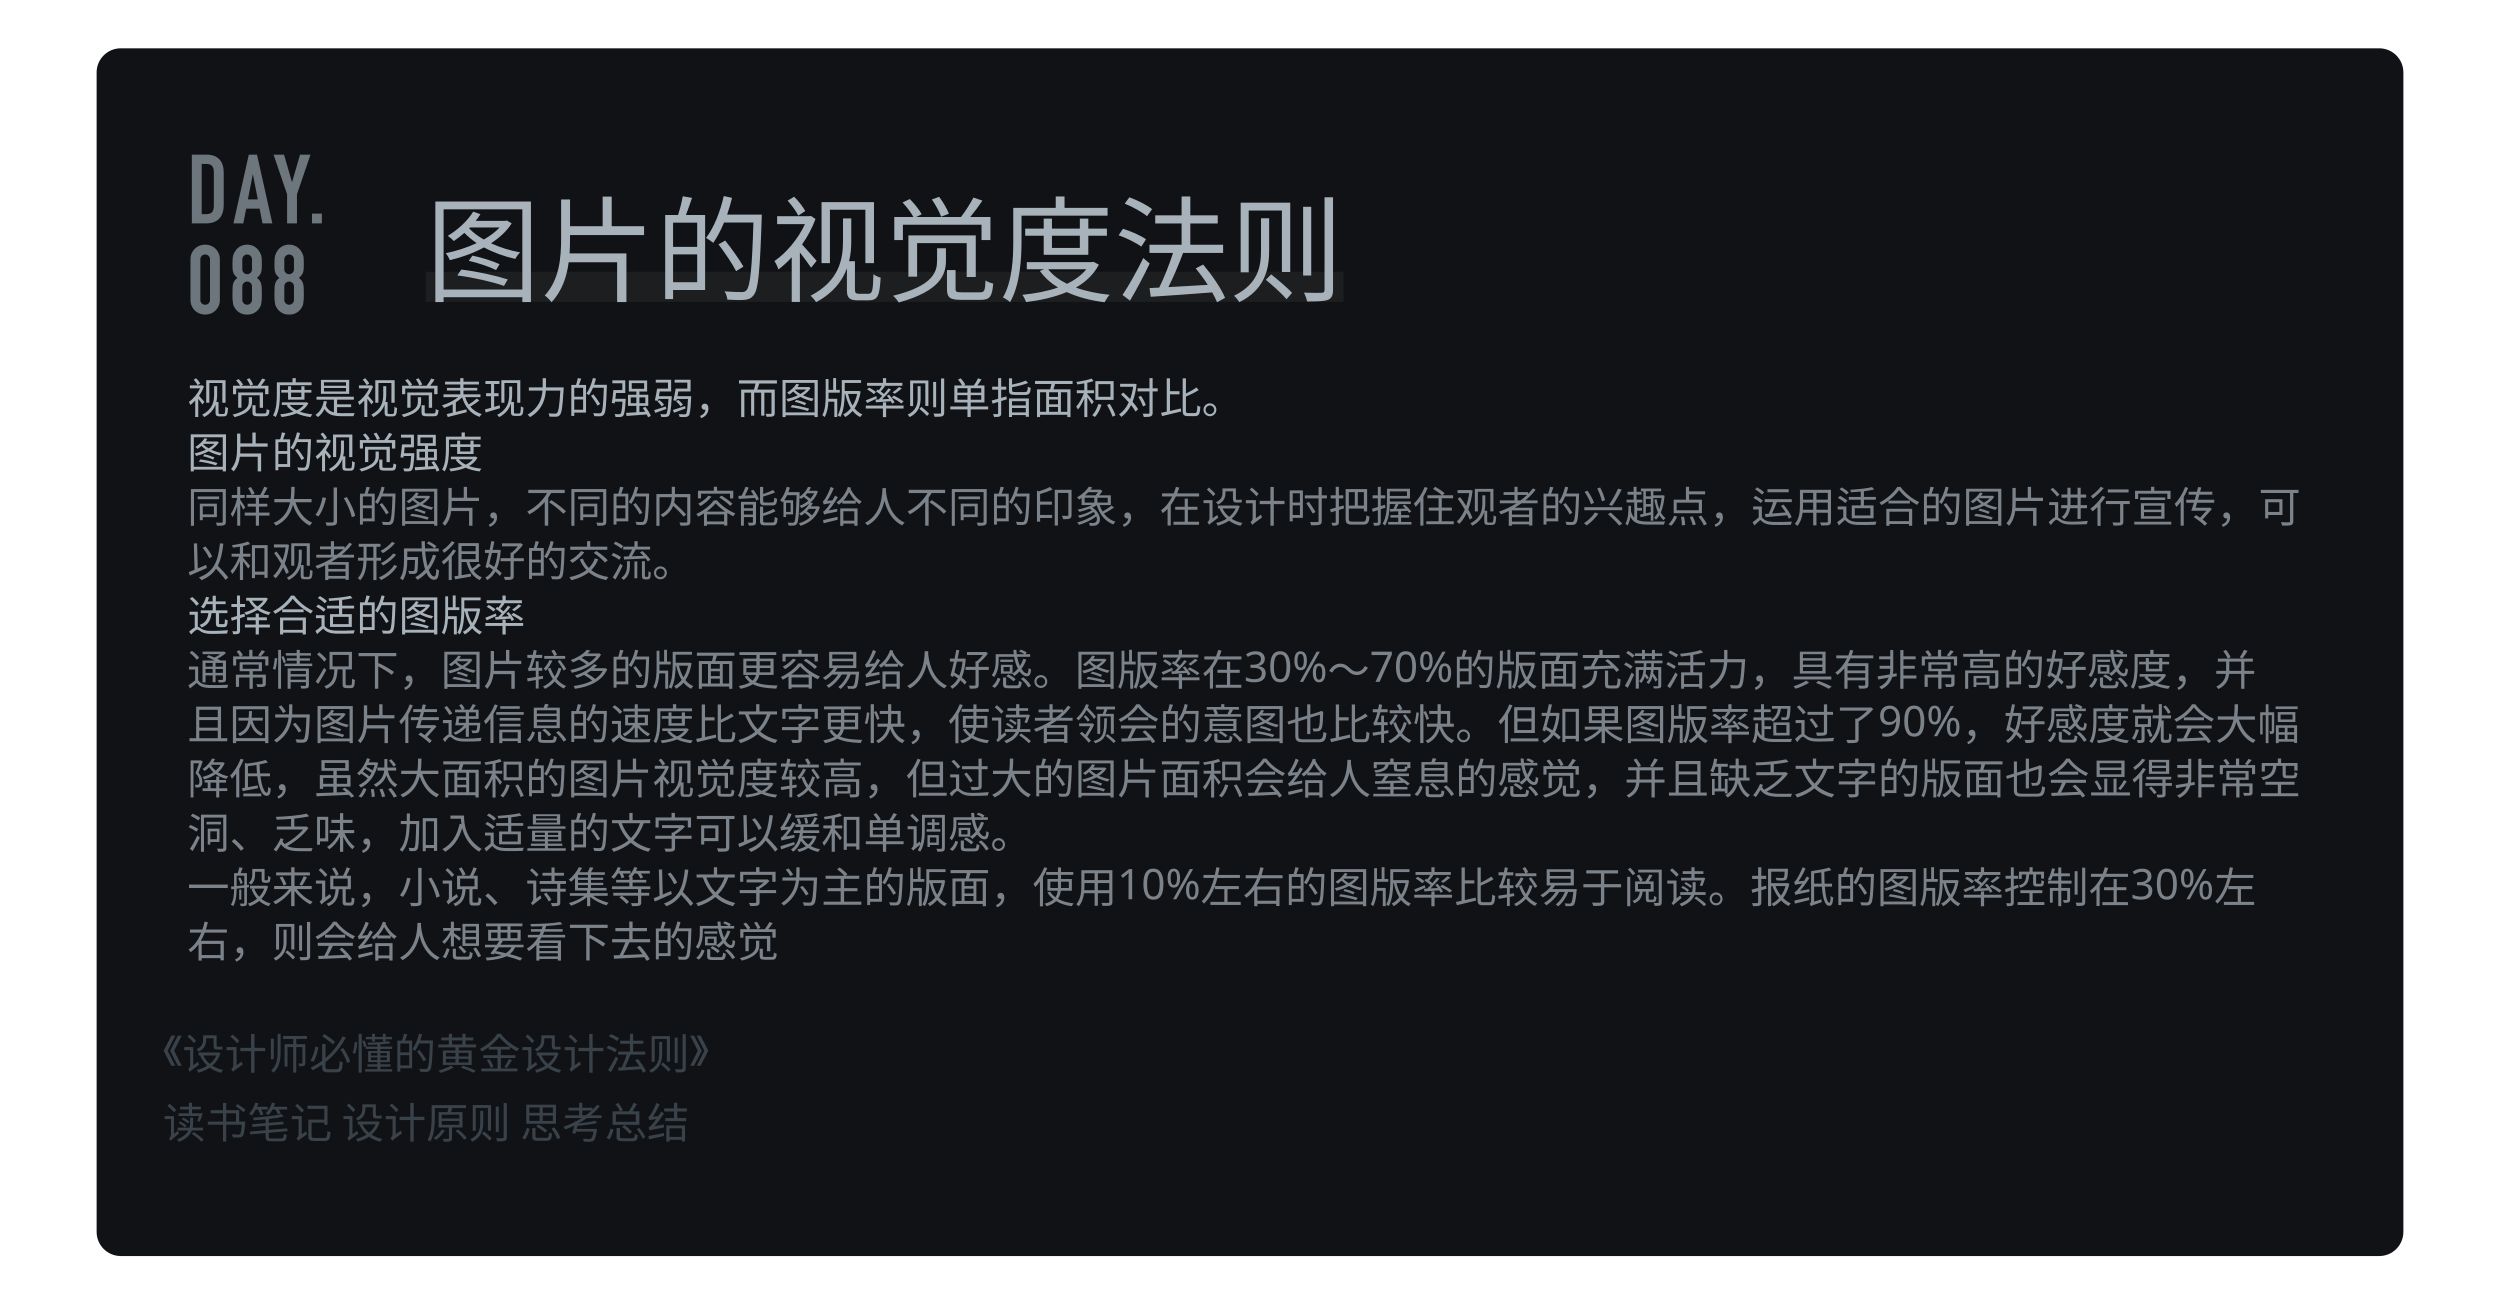
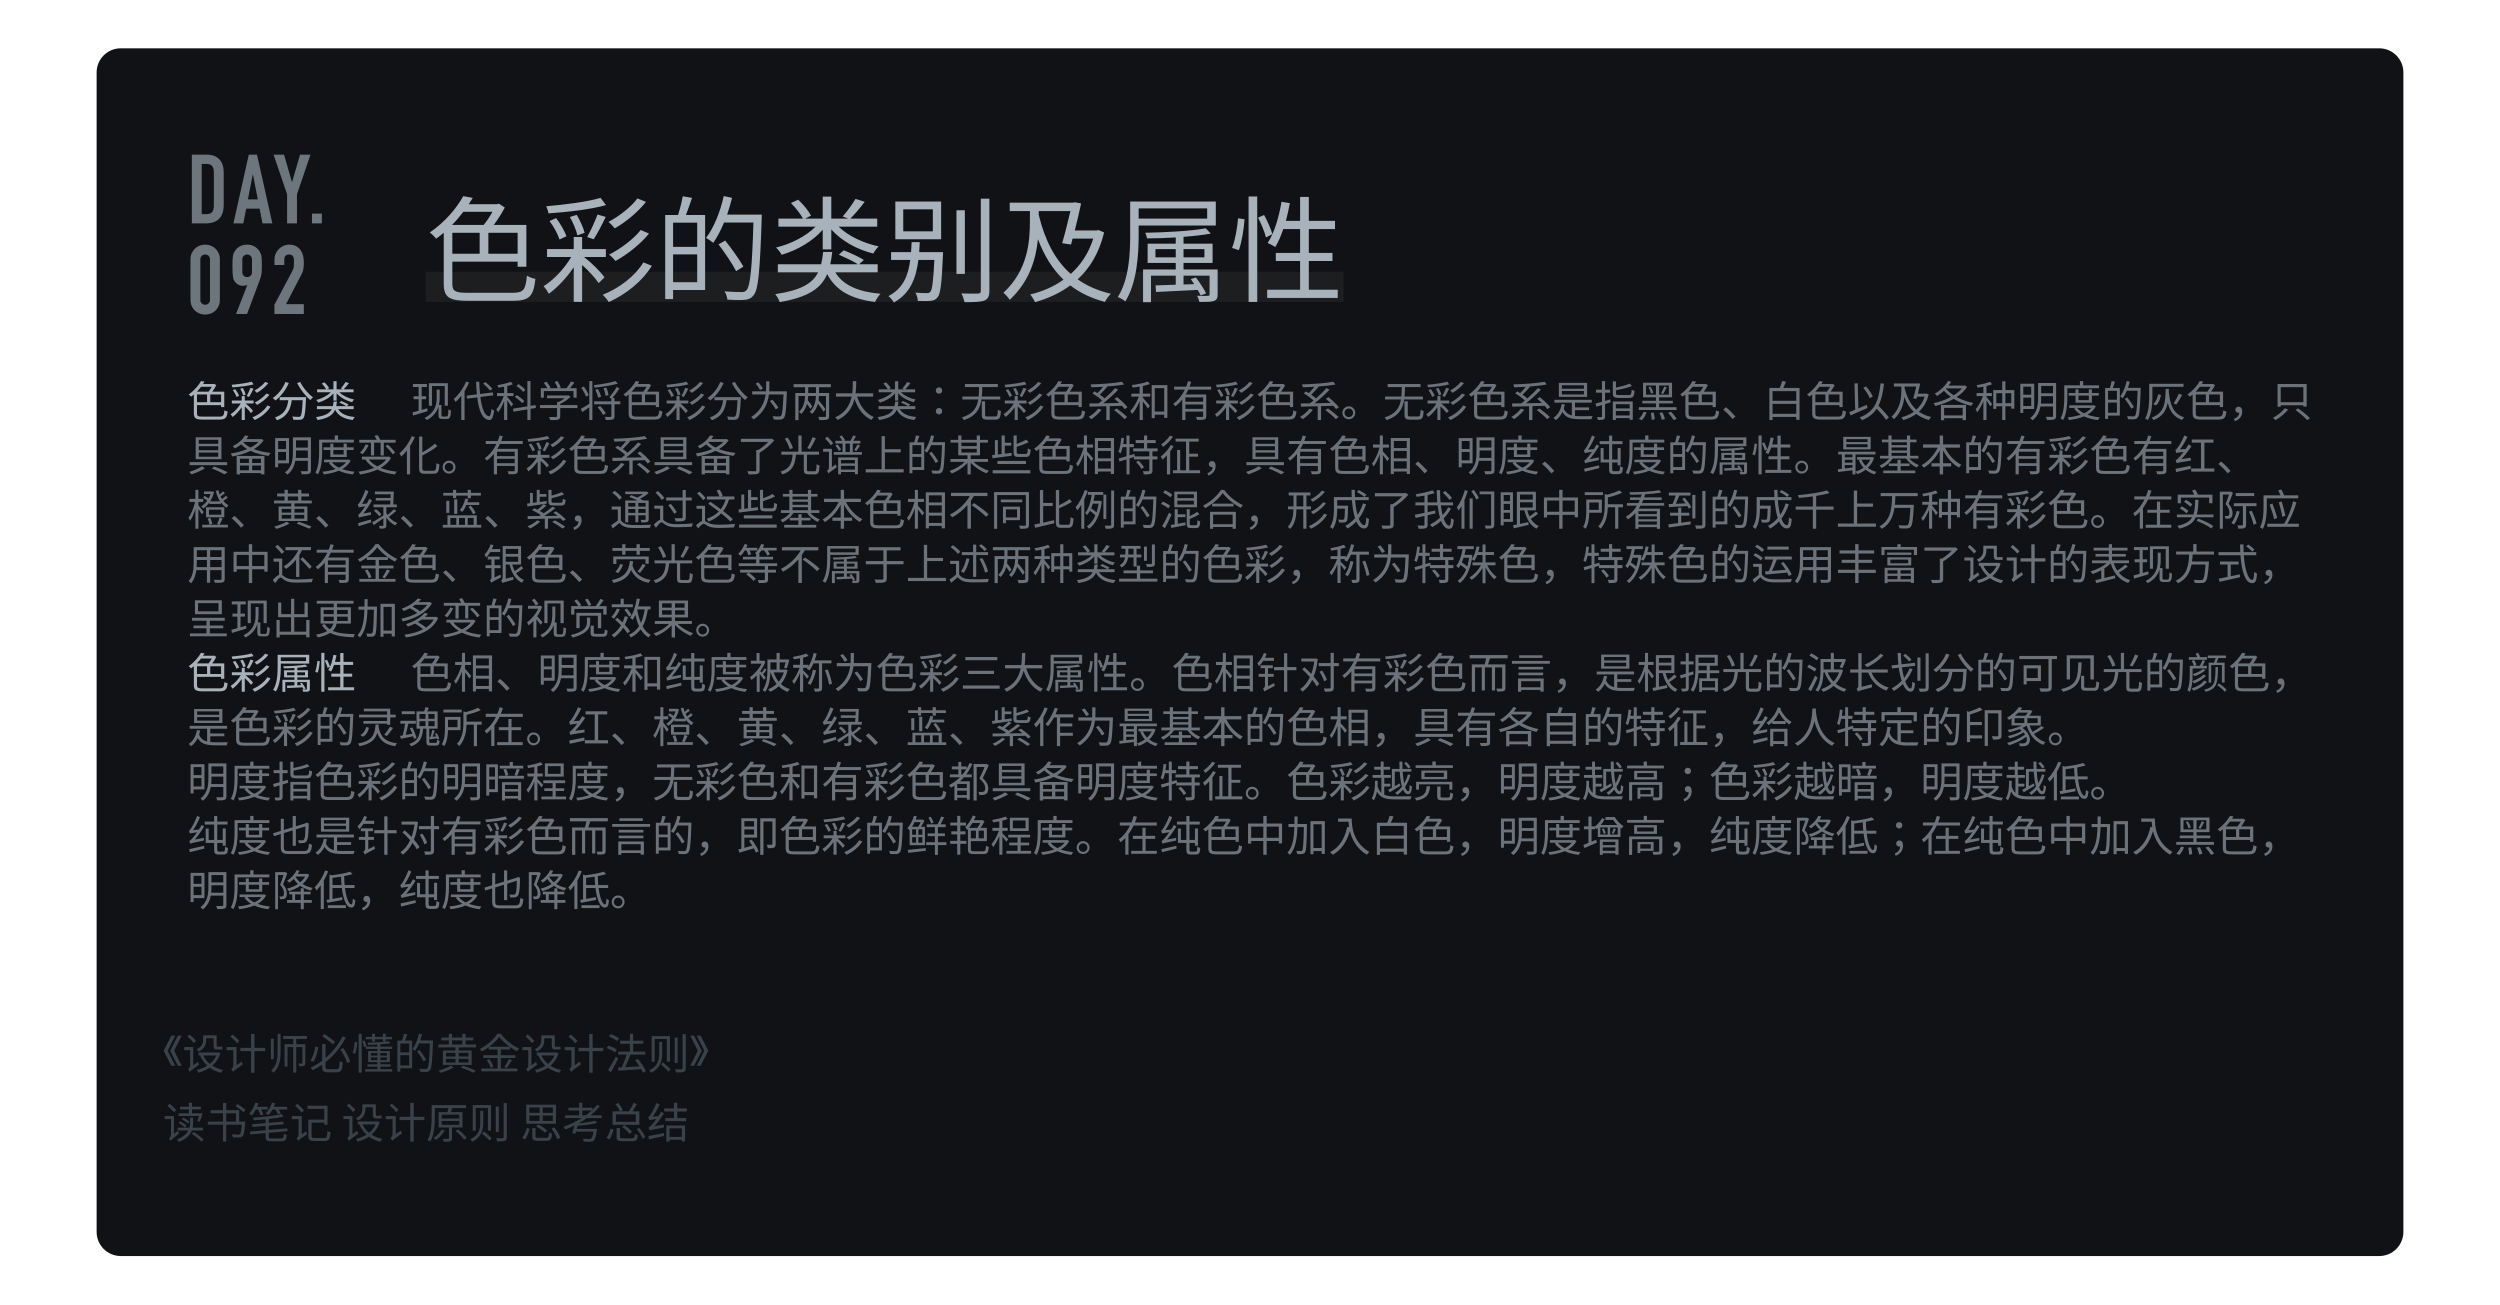
<svg xmlns="http://www.w3.org/2000/svg" width="828px" height="432px" viewBox="0 0 828 432" version="1.1">
-   <g id="88" stroke="none" stroke-width="1" fill="none" fill-rule="evenodd">
+   <g id="92" stroke="none" stroke-width="1" fill="none" fill-rule="evenodd">
    <g id="编组" transform="translate(32, 16)">
      <rect id="矩形" fill="#101216" x="0" y="0" width="764" height="400" rx="8" />
-       <path d="M31.536,58 L31.536,35.216 L36.368,35.216 C38.245,35.216 39.669,35.728 40.64,36.752 C41.611,37.776 42.096,39.227 42.096,41.104 L42.096,51.76 C42.096,53.893 41.579,55.467 40.544,56.48 C39.509,57.493 38.021,58 36.08,58 L31.536,58 Z M34.8,38.288 L34.8,54.928 L36.304,54.928 C37.221,54.928 37.872,54.699 38.256,54.24 C38.64,53.781 38.832,53.061 38.832,52.08 L38.832,41.104 C38.832,40.208 38.651,39.515 38.288,39.024 C37.925,38.533 37.264,38.288 36.304,38.288 L34.8,38.288 Z M53.376,50.032 L51.776,41.776 L51.712,41.776 L50.112,50.032 L53.376,50.032 Z M45.312,58 L50.4,35.216 L53.12,35.216 L58.208,58 L54.944,58 L53.984,53.104 L49.536,53.104 L48.576,58 L45.312,58 Z M63.088,58 L63.088,48.368 L58.608,35.216 L62.064,35.216 L64.688,44.272 L64.752,44.272 L67.376,35.216 L70.832,35.216 L66.352,48.368 L66.352,58 L63.088,58 Z M71.328,58 L71.328,54.736 L74.592,54.736 L74.592,58 L71.328,58 Z M31.088,69.92 C31.088,69.152 31.221,68.469 31.488,67.872 C31.755,67.275 32.112,66.763 32.56,66.336 C33.008,65.909 33.525,65.584 34.112,65.36 C34.699,65.136 35.312,65.024 35.952,65.024 C36.592,65.024 37.205,65.136 37.792,65.36 C38.379,65.584 38.896,65.909 39.344,66.336 C39.792,66.763 40.149,67.275 40.416,67.872 C40.683,68.469 40.816,69.152 40.816,69.92 L40.816,83.296 C40.816,84.064 40.683,84.747 40.416,85.344 C40.149,85.941 39.792,86.453 39.344,86.88 C38.896,87.307 38.379,87.632 37.792,87.856 C37.205,88.08 36.592,88.192 35.952,88.192 C35.312,88.192 34.699,88.08 34.112,87.856 C33.525,87.632 33.008,87.307 32.56,86.88 C32.112,86.453 31.755,85.941 31.488,85.344 C31.221,84.747 31.088,84.064 31.088,83.296 L31.088,69.92 Z M34.352,83.296 C34.352,83.765 34.501,84.155 34.8,84.464 C35.099,84.773 35.483,84.928 35.952,84.928 C36.421,84.928 36.805,84.773 37.104,84.464 C37.403,84.155 37.552,83.765 37.552,83.296 L37.552,69.92 C37.552,69.451 37.403,69.061 37.104,68.752 C36.805,68.443 36.421,68.288 35.952,68.288 C35.483,68.288 35.099,68.443 34.8,68.752 C34.501,69.061 34.352,69.451 34.352,69.92 L34.352,83.296 Z M51.456,69.888 C51.456,69.44 51.296,69.061 50.976,68.752 C50.656,68.443 50.283,68.288 49.856,68.288 C49.429,68.288 49.056,68.443 48.736,68.752 C48.416,69.061 48.256,69.44 48.256,69.888 L48.256,73.216 C48.256,73.664 48.416,74.043 48.736,74.352 C49.056,74.661 49.429,74.816 49.856,74.816 C50.283,74.816 50.656,74.661 50.976,74.352 C51.296,74.043 51.456,73.664 51.456,73.216 L51.456,69.888 Z M44.993,71.5 L44.992,71.168 C44.992,70.549 45.013,70.021 45.056,69.584 C45.099,69.147 45.173,68.768 45.28,68.448 C45.387,68.128 45.509,67.84 45.648,67.584 C45.787,67.328 45.963,67.061 46.176,66.784 C46.603,66.229 47.136,65.797 47.776,65.488 C48.416,65.179 49.109,65.024 49.856,65.024 C50.603,65.024 51.296,65.179 51.936,65.488 C52.576,65.797 53.109,66.229 53.536,66.784 C53.749,67.061 53.931,67.328 54.08,67.584 C54.229,67.84 54.357,68.128 54.464,68.448 C54.571,68.768 54.64,69.147 54.672,69.584 C54.704,70.021 54.72,70.549 54.72,71.168 L54.716,71.815 C54.712,72.223 54.702,72.583 54.688,72.896 C54.667,73.365 54.603,73.781 54.496,74.144 C54.389,74.507 54.224,74.832 54,75.12 C53.776,75.408 53.472,75.712 53.088,76.032 C53.472,76.331 53.776,76.629 54,76.928 C54.224,77.227 54.389,77.579 54.496,77.984 C54.603,78.389 54.667,78.885 54.688,79.472 L54.71,80.3 C54.717,80.7 54.72,81.144 54.72,81.632 L54.716,82.205 C54.71,82.658 54.695,83.048 54.672,83.376 C54.64,83.835 54.592,84.235 54.528,84.576 C54.464,84.917 54.373,85.205 54.256,85.44 C54.139,85.675 53.995,85.92 53.824,86.176 C53.461,86.731 52.949,87.205 52.288,87.6 C51.627,87.995 50.816,88.192 49.856,88.192 C48.896,88.192 48.085,87.995 47.424,87.6 C46.763,87.205 46.251,86.731 45.888,86.176 C45.717,85.92 45.573,85.675 45.456,85.44 C45.339,85.205 45.248,84.917 45.184,84.576 C45.12,84.235 45.072,83.835 45.04,83.376 L45.016,82.953 C45.003,82.651 44.996,82.308 44.993,81.926 L44.995,80.933 C44.999,80.378 45.009,79.891 45.024,79.472 C45.045,78.885 45.109,78.389 45.216,77.984 C45.323,77.579 45.488,77.227 45.712,76.928 C45.936,76.629 46.24,76.331 46.624,76.032 C46.24,75.712 45.936,75.408 45.712,75.12 C45.488,74.832 45.323,74.507 45.216,74.144 C45.109,73.781 45.045,73.365 45.024,72.896 L45.006,72.391 C44.999,72.121 44.995,71.824 44.993,71.5 L44.993,71.5 Z M51.456,78.848 C51.456,78.4 51.296,78.021 50.976,77.712 C50.656,77.403 50.283,77.248 49.856,77.248 C49.429,77.248 49.056,77.403 48.736,77.712 C48.416,78.021 48.256,78.4 48.256,78.848 L48.256,83.328 C48.256,83.776 48.416,84.155 48.736,84.464 C49.056,84.773 49.429,84.928 49.856,84.928 C50.283,84.928 50.656,84.773 50.976,84.464 C51.296,84.155 51.456,83.776 51.456,83.328 L51.456,78.848 Z M63.76,65.024 C64.507,65.024 65.2,65.179 65.84,65.488 C66.48,65.797 67.013,66.229 67.44,66.784 C67.653,67.061 67.835,67.328 67.984,67.584 C68.133,67.84 68.261,68.128 68.368,68.448 C68.475,68.768 68.544,69.147 68.576,69.584 C68.608,70.021 68.624,70.549 68.624,71.168 L68.62,71.815 C68.616,72.223 68.606,72.583 68.592,72.896 C68.571,73.365 68.507,73.781 68.4,74.144 C68.293,74.507 68.128,74.832 67.904,75.12 C67.68,75.408 67.376,75.712 66.992,76.032 C67.376,76.331 67.68,76.629 67.904,76.928 C68.128,77.227 68.293,77.579 68.4,77.984 C68.507,78.389 68.571,78.885 68.592,79.472 L68.614,80.3 C68.621,80.7 68.624,81.144 68.624,81.632 L68.62,82.205 C68.614,82.658 68.599,83.048 68.576,83.376 C68.544,83.835 68.496,84.235 68.432,84.576 C68.368,84.917 68.277,85.205 68.16,85.44 C68.043,85.675 67.899,85.92 67.728,86.176 C67.365,86.731 66.853,87.205 66.192,87.6 C65.531,87.995 64.72,88.192 63.76,88.192 C62.8,88.192 61.989,87.995 61.328,87.6 C60.667,87.205 60.155,86.731 59.792,86.176 C59.621,85.92 59.477,85.675 59.36,85.44 C59.243,85.205 59.152,84.917 59.088,84.576 C59.024,84.235 58.976,83.835 58.944,83.376 L58.92,82.953 C58.907,82.651 58.9,82.308 58.897,81.926 L58.899,80.933 C58.903,80.378 58.913,79.891 58.928,79.472 C58.949,78.885 59.013,78.389 59.12,77.984 C59.227,77.579 59.392,77.227 59.616,76.928 C59.84,76.629 60.144,76.331 60.528,76.032 C60.144,75.712 59.84,75.408 59.616,75.12 C59.392,74.832 59.227,74.507 59.12,74.144 C59.013,73.781 58.949,73.365 58.928,72.896 L58.91,72.391 C58.903,72.121 58.899,71.824 58.897,71.5 L58.896,71.168 C58.896,70.549 58.917,70.021 58.96,69.584 C59.003,69.147 59.077,68.768 59.184,68.448 C59.291,68.128 59.413,67.84 59.552,67.584 C59.691,67.328 59.867,67.061 60.08,66.784 C60.507,66.229 61.04,65.797 61.68,65.488 C62.32,65.179 63.013,65.024 63.76,65.024 Z M63.76,77.248 C63.333,77.248 62.96,77.403 62.64,77.712 C62.32,78.021 62.16,78.4 62.16,78.848 L62.16,78.848 L62.16,83.328 C62.16,83.776 62.32,84.155 62.64,84.464 C62.96,84.773 63.333,84.928 63.76,84.928 C64.187,84.928 64.56,84.773 64.88,84.464 C65.2,84.155 65.36,83.776 65.36,83.328 L65.36,83.328 L65.36,78.848 C65.36,78.4 65.2,78.021 64.88,77.712 C64.56,77.403 64.187,77.248 63.76,77.248 Z M63.76,68.288 C63.333,68.288 62.96,68.443 62.64,68.752 C62.32,69.061 62.16,69.44 62.16,69.888 L62.16,73.216 C62.16,73.664 62.32,74.043 62.64,74.352 C62.96,74.661 63.333,74.816 63.76,74.816 C64.187,74.816 64.56,74.661 64.88,74.352 C65.2,74.043 65.36,73.664 65.36,73.216 L65.36,69.888 C65.36,69.44 65.2,69.061 64.88,68.752 C64.56,68.443 64.187,68.288 63.76,68.288 Z" id="DAY.088" fill="#6E767D" fill-rule="nonzero" />
+       <path d="M31.536,58 L31.536,35.216 L36.368,35.216 C38.245,35.216 39.669,35.728 40.64,36.752 C41.611,37.776 42.096,39.227 42.096,41.104 L42.096,51.76 C42.096,53.893 41.579,55.467 40.544,56.48 C39.509,57.493 38.021,58 36.08,58 L31.536,58 Z M34.8,38.288 L34.8,54.928 L36.304,54.928 C37.221,54.928 37.872,54.699 38.256,54.24 C38.64,53.781 38.832,53.061 38.832,52.08 L38.832,41.104 C38.832,40.208 38.651,39.515 38.288,39.024 C37.925,38.533 37.264,38.288 36.304,38.288 L34.8,38.288 Z M53.376,50.032 L51.776,41.776 L51.712,41.776 L50.112,50.032 L53.376,50.032 Z M45.312,58 L50.4,35.216 L53.12,35.216 L58.208,58 L54.944,58 L53.984,53.104 L49.536,53.104 L48.576,58 L45.312,58 Z M63.088,58 L63.088,48.368 L58.608,35.216 L62.064,35.216 L64.688,44.272 L64.752,44.272 L67.376,35.216 L70.832,35.216 L66.352,48.368 L66.352,58 L63.088,58 Z M71.328,58 L71.328,54.736 L74.592,54.736 L74.592,58 L71.328,58 Z M31.088,69.92 C31.088,69.152 31.221,68.469 31.488,67.872 C31.755,67.275 32.112,66.763 32.56,66.336 C33.008,65.909 33.525,65.584 34.112,65.36 C34.699,65.136 35.312,65.024 35.952,65.024 C36.592,65.024 37.205,65.136 37.792,65.36 C38.379,65.584 38.896,65.909 39.344,66.336 C39.792,66.763 40.149,67.275 40.416,67.872 C40.683,68.469 40.816,69.152 40.816,69.92 L40.816,83.296 C40.816,84.064 40.683,84.747 40.416,85.344 C40.149,85.941 39.792,86.453 39.344,86.88 C38.896,87.307 38.379,87.632 37.792,87.856 C37.205,88.08 36.592,88.192 35.952,88.192 C35.312,88.192 34.699,88.08 34.112,87.856 C33.525,87.632 33.008,87.307 32.56,86.88 C32.112,86.453 31.755,85.941 31.488,85.344 C31.221,84.747 31.088,84.064 31.088,83.296 L31.088,69.92 Z M34.352,83.296 C34.352,83.765 34.501,84.155 34.8,84.464 C35.099,84.773 35.483,84.928 35.952,84.928 C36.421,84.928 36.805,84.773 37.104,84.464 C37.403,84.155 37.552,83.765 37.552,83.296 L37.552,69.92 C37.552,69.451 37.403,69.061 37.104,68.752 C36.805,68.443 36.421,68.288 35.952,68.288 C35.483,68.288 35.099,68.443 34.8,68.752 C34.501,69.061 34.352,69.451 34.352,69.92 L34.352,83.296 Z M46.176,88 L49.888,78.432 L49.824,78.368 C49.717,78.453 49.552,78.523 49.328,78.576 C49.104,78.629 48.811,78.656 48.448,78.656 C47.872,78.656 47.339,78.517 46.848,78.24 C46.357,77.963 45.973,77.611 45.696,77.184 C45.547,76.971 45.429,76.741 45.344,76.496 C45.259,76.251 45.195,75.936 45.152,75.552 C45.099,75.232 45.06,74.842 45.036,74.381 L45.024,74.096 C45.008,73.656 44.998,73.129 44.994,72.515 L44.992,71.872 C44.992,71.232 45,70.69 45.016,70.246 L45.024,70.032 C45.041,69.648 45.072,69.308 45.116,69.013 L45.152,68.8 C45.195,68.48 45.264,68.203 45.36,67.968 C45.456,67.733 45.579,67.488 45.728,67.232 C46.155,66.528 46.725,65.984 47.44,65.6 C48.155,65.216 48.96,65.024 49.856,65.024 C50.752,65.024 51.552,65.221 52.256,65.616 C52.96,66.011 53.525,66.549 53.952,67.232 C54.101,67.488 54.229,67.733 54.336,67.968 C54.443,68.203 54.528,68.48 54.592,68.8 C54.635,69.141 54.667,69.552 54.688,70.032 L54.704,70.476 C54.715,70.873 54.72,71.339 54.72,71.872 L54.714,72.71 C54.709,73.052 54.7,73.354 54.688,73.616 L54.657,74.133 C54.639,74.375 54.618,74.592 54.592,74.784 C54.528,75.125 54.459,75.429 54.384,75.696 C54.309,75.963 54.219,76.245 54.112,76.544 L49.824,88 L46.176,88 Z M48.256,74.144 C48.256,74.635 48.416,75.029 48.736,75.328 C49.056,75.627 49.429,75.776 49.856,75.776 C50.283,75.776 50.656,75.627 50.976,75.328 C51.296,75.029 51.456,74.635 51.456,74.144 L51.456,69.92 C51.456,69.429 51.296,69.035 50.976,68.736 C50.656,68.437 50.283,68.288 49.856,68.288 C49.429,68.288 49.056,68.437 48.736,68.736 C48.416,69.035 48.256,69.429 48.256,69.92 L48.256,74.144 Z M58.896,88 L58.896,84.928 L64.784,73.824 C65.083,73.269 65.253,72.784 65.296,72.368 C65.339,71.952 65.36,71.435 65.36,70.816 C65.36,70.539 65.355,70.245 65.344,69.936 C65.333,69.627 65.275,69.355 65.168,69.12 C65.061,68.885 64.901,68.688 64.688,68.528 C64.475,68.368 64.165,68.288 63.76,68.288 C63.269,68.288 62.88,68.427 62.592,68.704 C62.304,68.981 62.16,69.387 62.16,69.92 L62.16,71.776 L58.896,71.776 L58.896,69.984 C58.896,69.301 59.024,68.661 59.28,68.064 C59.536,67.467 59.888,66.944 60.336,66.496 C60.763,66.048 61.275,65.691 61.872,65.424 C62.469,65.157 63.109,65.024 63.792,65.024 C64.645,65.024 65.376,65.179 65.984,65.488 C66.592,65.797 67.099,66.219 67.504,66.752 C67.888,67.285 68.171,67.893 68.352,68.576 C68.533,69.259 68.624,69.984 68.624,70.752 L68.62,71.276 C68.616,71.606 68.606,71.895 68.592,72.144 C68.571,72.517 68.528,72.875 68.464,73.216 C68.4,73.557 68.293,73.899 68.144,74.24 L67.977,74.606 C67.854,74.867 67.707,75.161 67.536,75.488 L62.736,84.736 L68.624,84.736 L68.624,88 L58.896,88 Z" id="DAY.092" fill="#6E767D" fill-rule="nonzero" />
    </g>
    <rect id="矩形" fill="#1D1E1F" x="141" y="90" width="304" height="10" />
-     <text id="图片的视觉度法则" font-family="PingFangSC-Semibold, PingFang SC" font-size="38" font-weight="500" line-spacing="38" fill="#A8B2BA">
-       <tspan x="141" y="97">图片的视觉度法则</tspan>
+     <text id="色彩的类别及属性" font-family="PingFangSC-Semibold, PingFang SC" font-size="38" font-weight="500" line-spacing="38" fill="#A8B2BA">
+       <tspan x="141" y="97">色彩的类别及属性</tspan>
    </text>
-     <text id="视觉度是视觉表现力的强弱，而图版率则单指" font-family="PingFangSC-Regular, PingFang SC" font-size="14" font-weight="normal" line-spacing="18" fill="#A8B2BA">
-       <tspan x="62" y="137">视觉度是视觉表现力的强弱，而图版率则单指面积对比。</tspan>
-       <tspan x="62" y="155" font-family="PingFangSC-Medium, PingFang SC" font-weight="400">图片的视觉强度</tspan>
-       <tspan x="161.008" y="155" />
-       <tspan x="62" y="173" fill-opacity="0.7">同样大小的图片，不同的内容能够给人不同的印象，在设计时把握住观者的兴趣点，运用适合的图片进行宣传，可</tspan>
-       <tspan x="62" y="191" fill-opacity="0.7">以和观者形成很好的交流。</tspan>
-       <tspan x="231.008" y="191" />
-       <tspan x="62" y="209" font-family="PingFangSC-Medium, PingFang SC" font-weight="400">选择合适的图版率</tspan>
-       <tspan x="175.008" y="209" />
-       <tspan x="62" y="227" fill-opacity="0.7">通常情况下，图片较多的版面更容易给人好感。图版率在30%～70%的版面充满活力，具有非常高的好感度，并</tspan>
-       <tspan x="62" y="245" fill-opacity="0.7">且因为图片传递信息的速度比文字更快，使读者领会的意图也比较快。但如果图版率超过了90%，好感度就会大幅</tspan>
-       <tspan x="62" y="263" fill-opacity="0.7">降低，虽然大面积的图片视觉度较高，但过大的图片面积会给人窒息的感觉，并且缺乏文字的版面也会显得非常空</tspan>
-       <tspan x="62" y="281" fill-opacity="0.7">洞、乏味，加入适量的文字可以缓和单调感。</tspan>
-       <tspan x="62" y="299" fill-opacity="0.7">一般来说，小说、诗集等以文字为主的版面，使用10%左右的图版率比较易于阅读。报纸的图版率控制在30%左</tspan>
-       <tspan x="62" y="317" fill-opacity="0.7">右，则会给人想要看下去的感觉</tspan>
+     <text id="色彩分类-现代科学将色彩分为两大类：无彩" font-family="PingFangSC-Semibold, PingFang SC" font-size="14" font-weight="500" line-spacing="18" fill="#A8B2BA">
+       <tspan x="62" y="138">色彩分类</tspan>
+       <tspan x="118" y="138" font-family="PingFangSC-Regular, PingFang SC" font-weight="normal">   </tspan>
+       <tspan x="136" y="138" font-family="PingFangSC-Regular, PingFang SC" font-weight="normal" fill-opacity="0.6">现代科学将色彩分为两大类：无彩色系和有彩色系。无彩色系是指黑色、白色以及各种明度的灰色，只</tspan>
+       <tspan x="62" y="156" font-family="PingFangSC-Regular, PingFang SC" font-weight="normal" fill-opacity="0.6">具备明度变化。有彩色系具备了光谱上的某些色相特征，具有色相、明度、纯度的属性。最基本的有彩色有红、</tspan>
+       <tspan x="62" y="174" font-family="PingFangSC-Regular, PingFang SC" font-weight="normal" fill-opacity="0.6">橙、黄、绿、蓝、紫，通过这些基本色相不同比例的混合，形成了我们眼中所看到的成千上万种有彩色。在实际应</tspan>
+       <tspan x="62" y="192" font-family="PingFangSC-Regular, PingFang SC" font-weight="normal" fill-opacity="0.6">用中还有金色、银色、荧光色等不属于上述两种类型的色彩，称为特殊色，特殊色的运用丰富了设计的表现方式，</tspan>
+       <tspan x="62" y="210" font-family="PingFangSC-Regular, PingFang SC" font-weight="normal" fill-opacity="0.6">呈现出更加多变的视觉效果。</tspan>
+       <tspan x="62" y="228">色彩属性</tspan>
+       <tspan x="118" y="228" font-family="PingFangSC-Regular, PingFang SC" font-weight="normal">  </tspan>
+       <tspan x="136" y="228" font-family="PingFangSC-Regular, PingFang SC" font-weight="normal" fill-opacity="0.6">色相、明度和纯度被称为色彩三大属性。色相针对有彩色而言，是根据光的波长划分的可见光的颜色，</tspan>
+       <tspan x="62" y="246" font-family="PingFangSC-Regular, PingFang SC" font-weight="normal" fill-opacity="0.6">是色彩的灵魂所在。红、橙、黄、绿、蓝、紫作为最基本的色相，具有各自的特征，给人特定的印象。</tspan>
+       <tspan x="62" y="264" font-family="PingFangSC-Regular, PingFang SC" font-weight="normal" fill-opacity="0.6">明度指色彩的明暗程度，无彩色和有彩色都具备明度特征。色彩越亮，明度越高；色彩越暗，明度越低。</tspan>
+       <tspan x="62" y="282" font-family="PingFangSC-Regular, PingFang SC" font-weight="normal" fill-opacity="0.6">纯度也是针对有彩色而言的，即色彩的鲜艳程度。在纯色中加入白色，明度增高，纯度降低；在纯色中加入黑色，</tspan>
+       <tspan x="62" y="300" font-family="PingFangSC-Regular, PingFang SC" font-weight="normal" fill-opacity="0.6">明度降低，纯度也降低。</tspan>
    </text>
    <text id="《设计师必懂的黄金设计法则》-读书笔记" font-family="PingFangSC-Regular, PingFang SC" font-size="14" font-weight="normal" line-spacing="24" fill="#3A4249">
      <tspan x="54" y="353">《设计师必懂的黄金设计法则》     </tspan>
      <tspan x="54" y="377">  读书笔记 设计原则 思考总结</tspan>
    </text>
  </g>
</svg>
